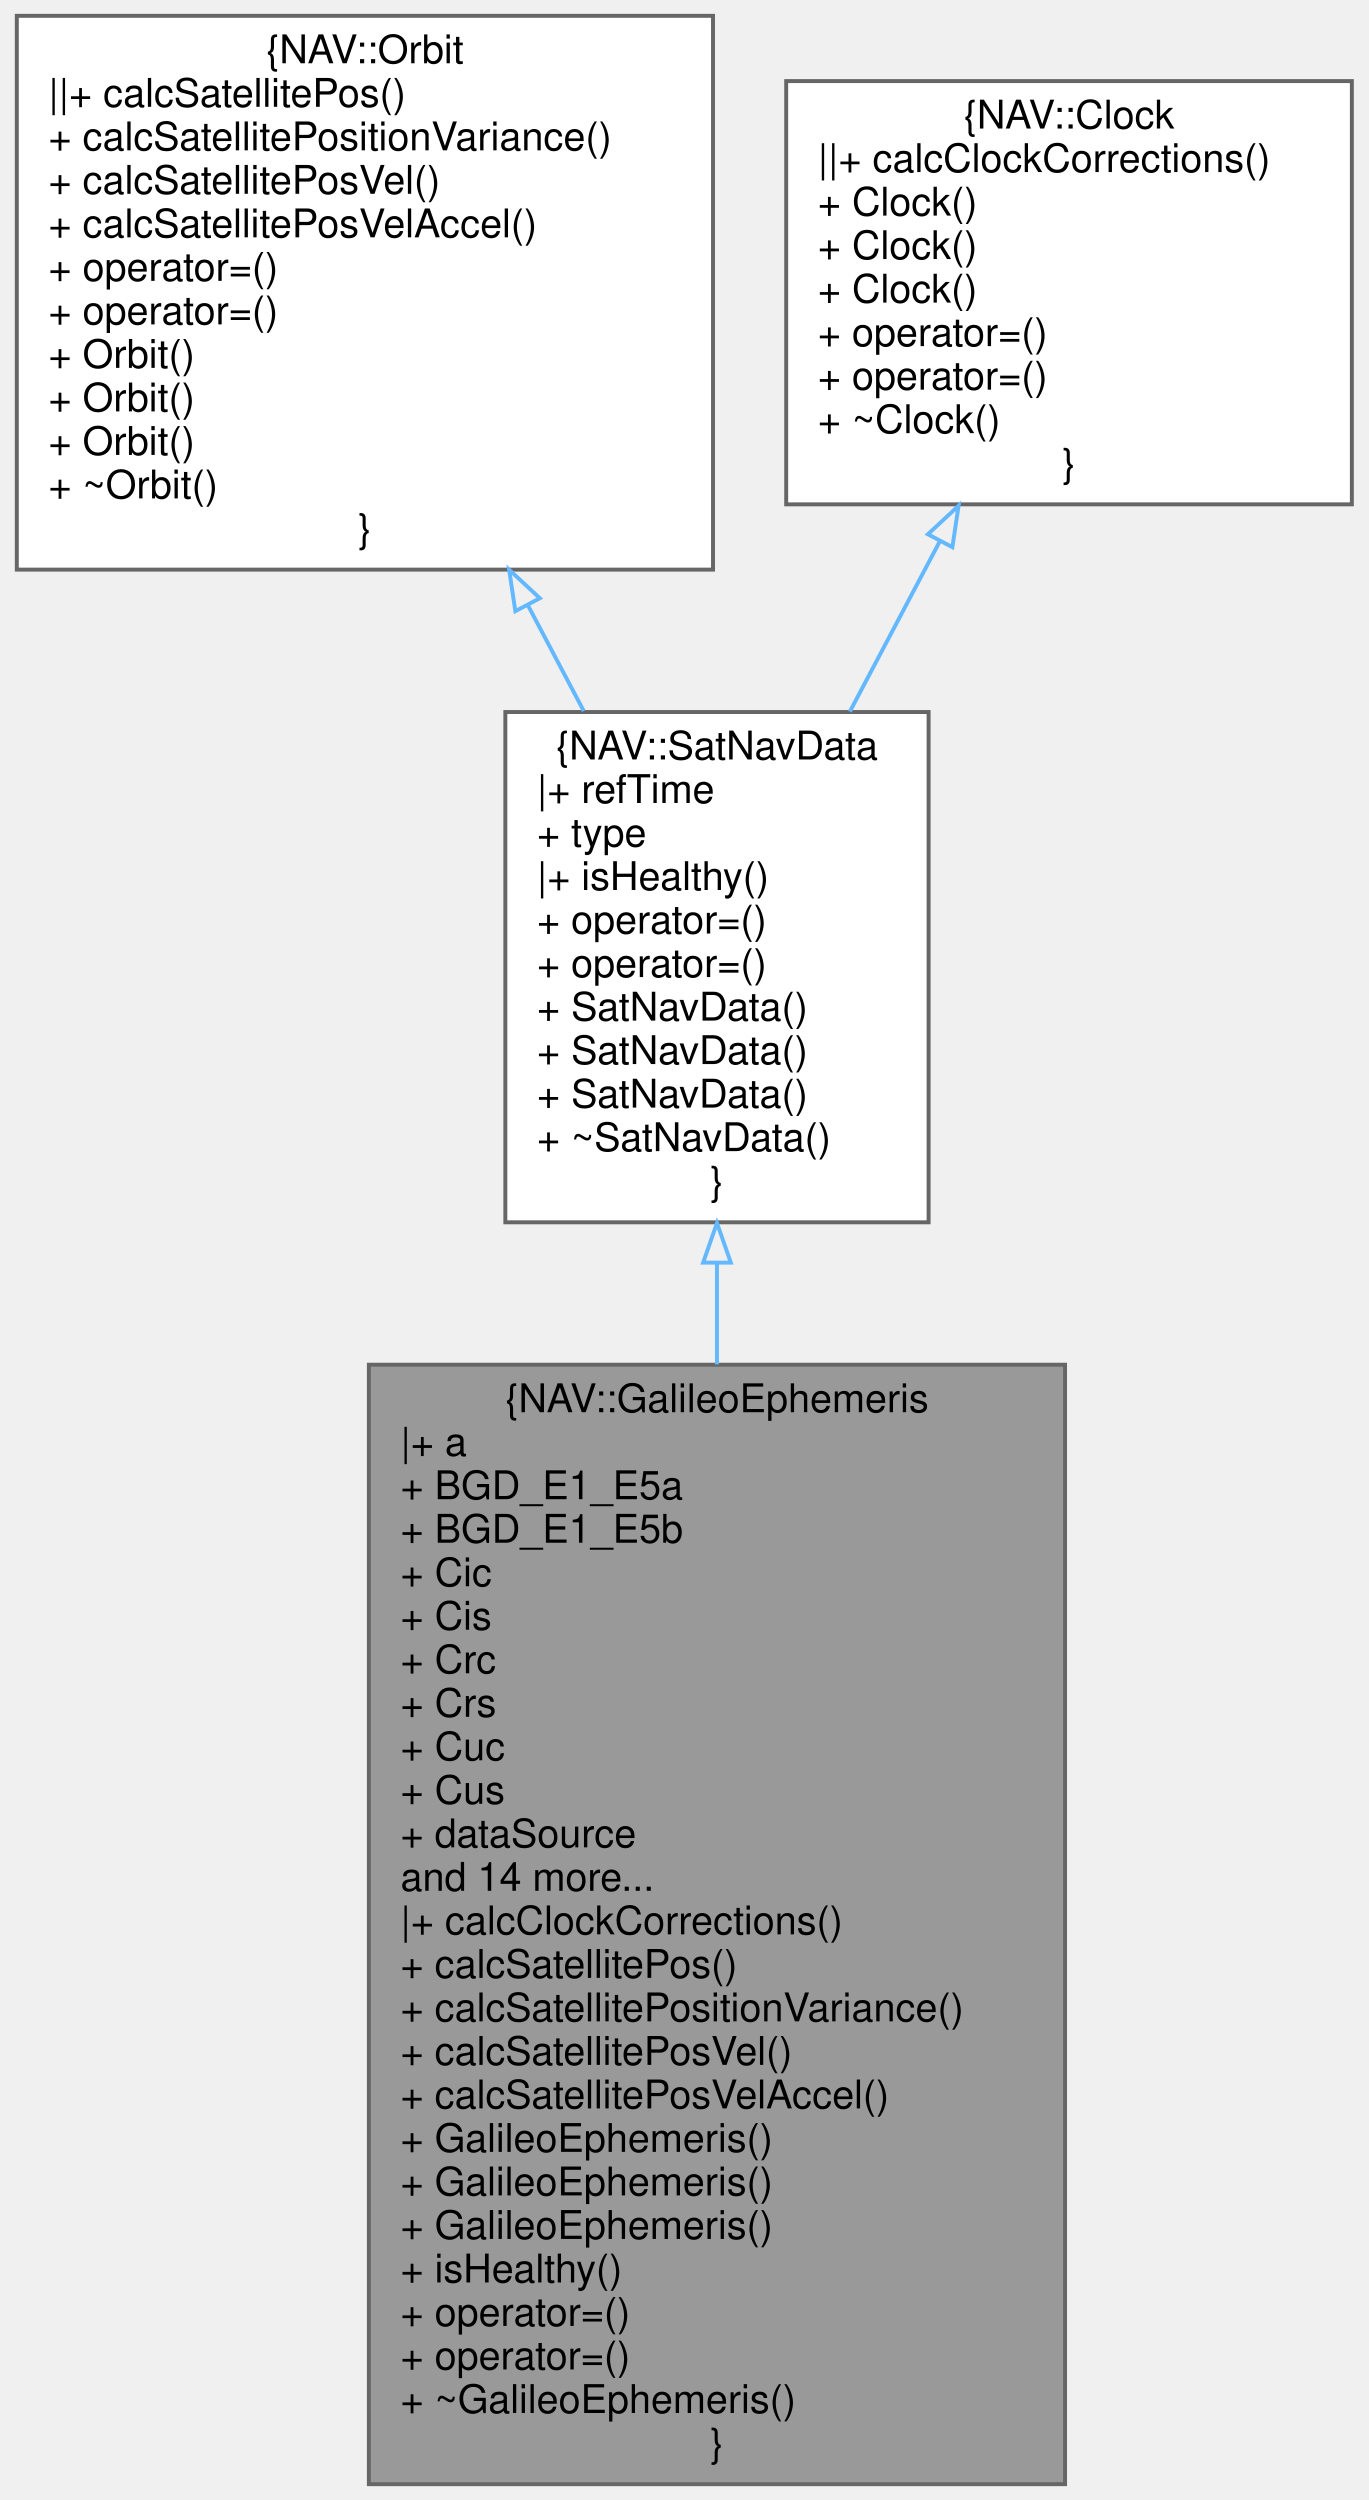
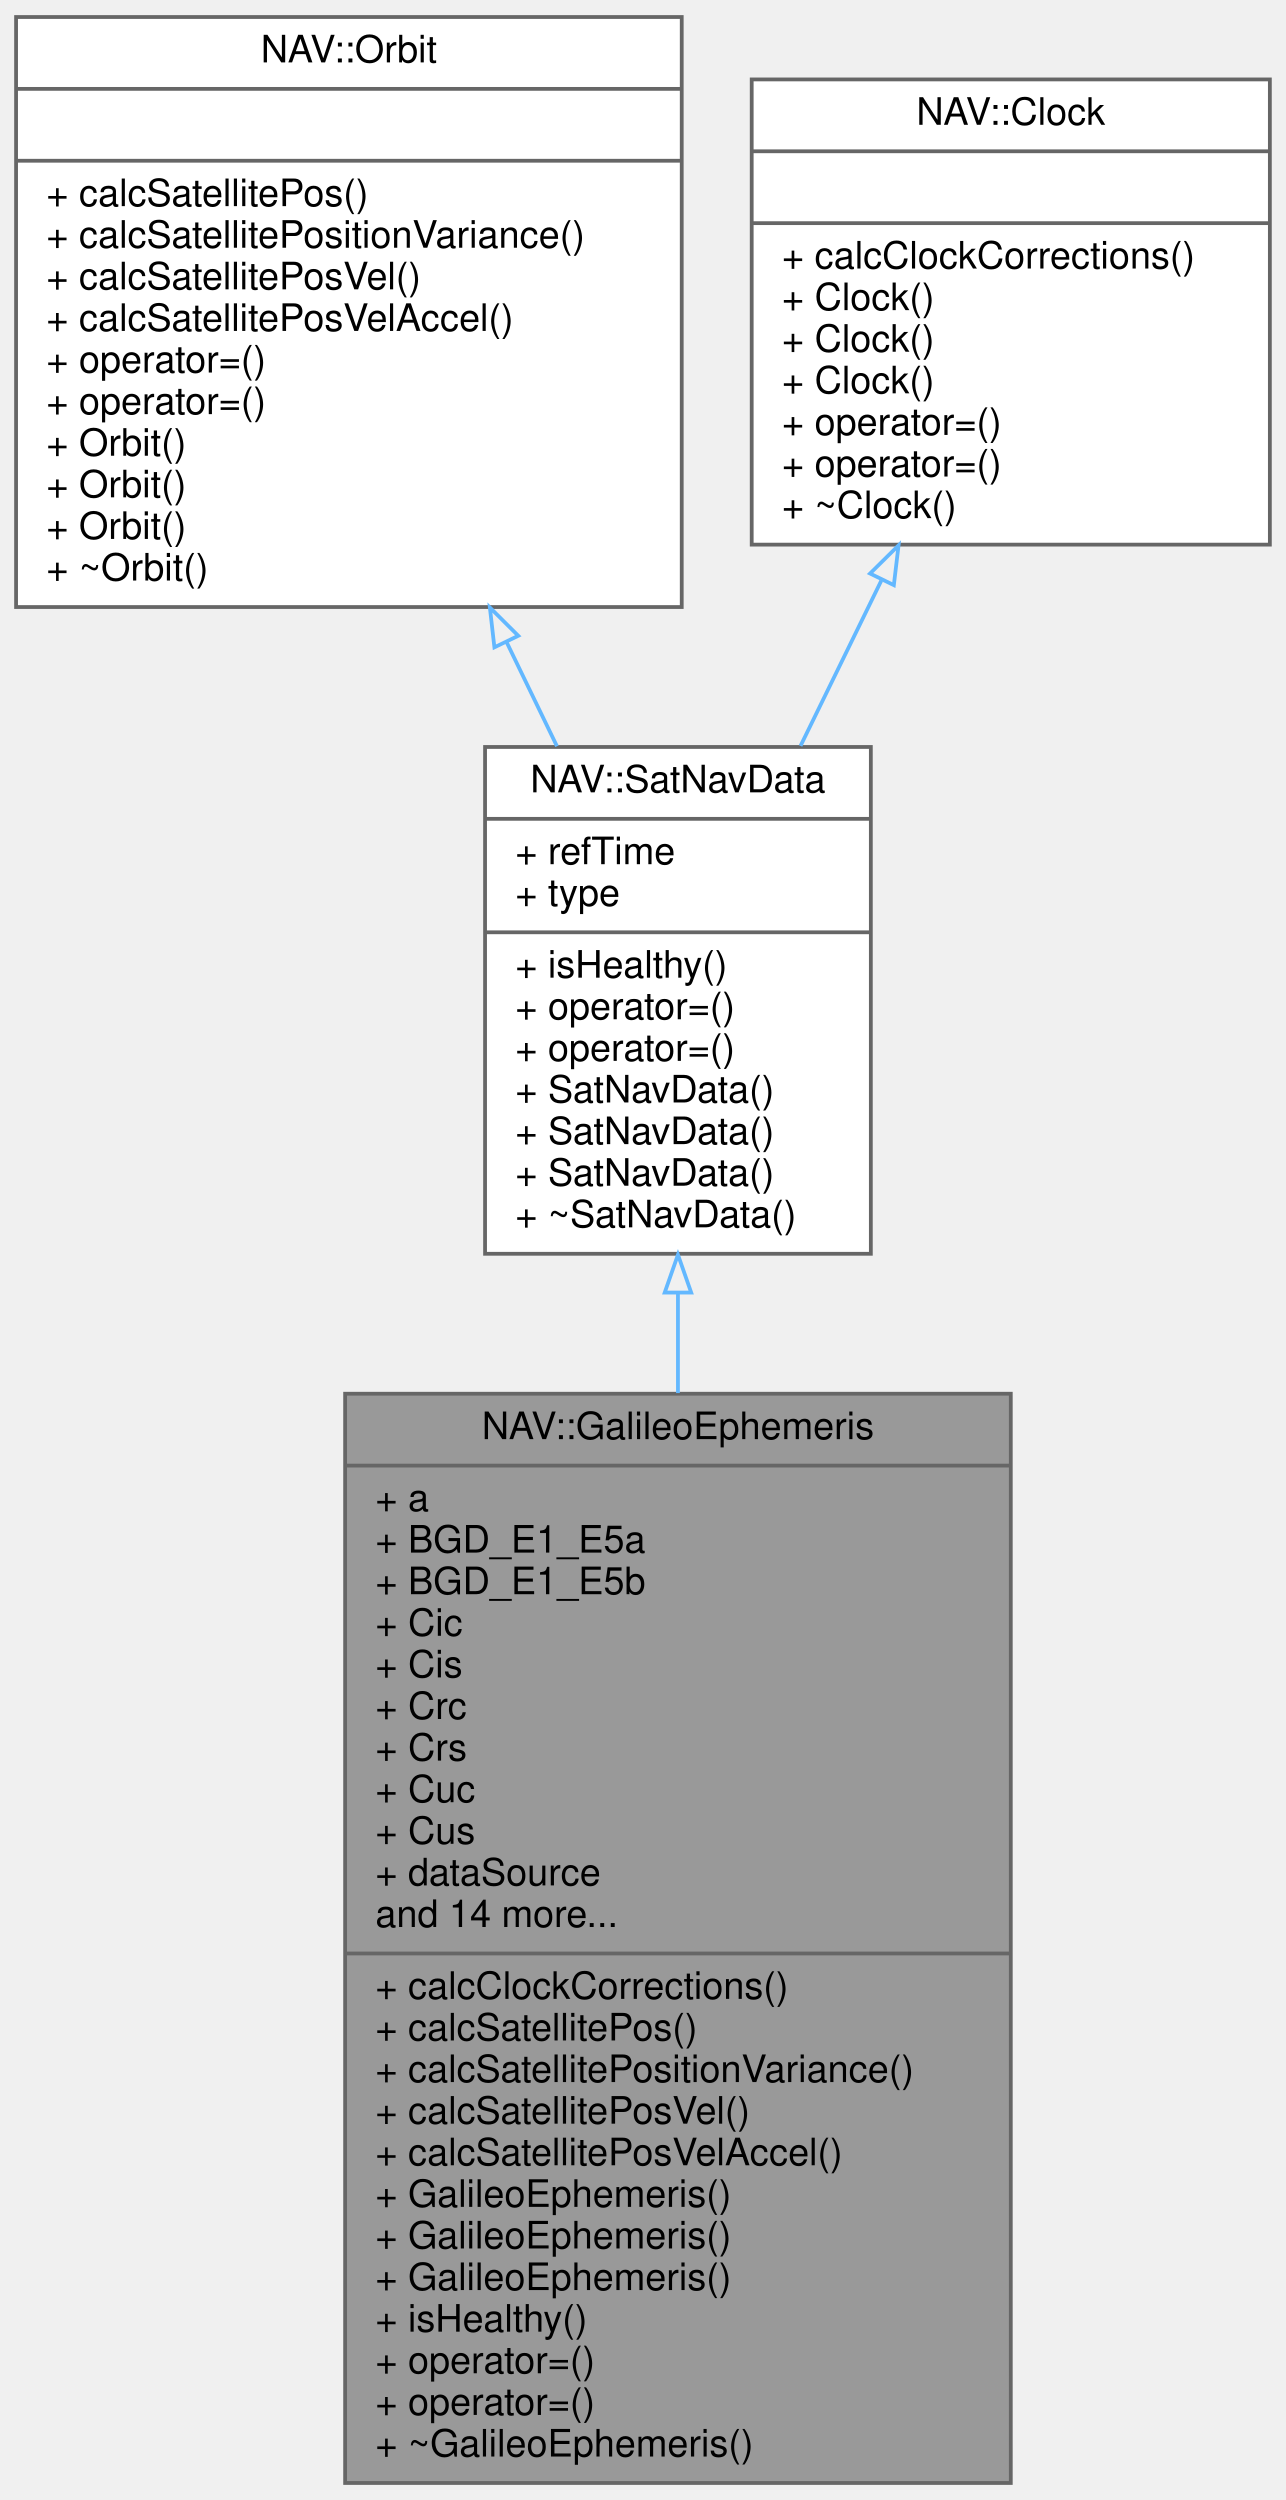
- <svg xmlns="http://www.w3.org/2000/svg" xmlns:xlink="http://www.w3.org/1999/xlink" width="346pt" height="632pt" viewBox="0.00 0.00 345.50 632.00">
-   <g id="graph0" class="graph" transform="scale(1 1) rotate(0) translate(4 628)">
+ <svg xmlns="http://www.w3.org/2000/svg" xmlns:xlink="http://www.w3.org/1999/xlink" width="340pt" height="661pt" viewBox="0.00 0.00 339.50 661.00">
+   <g id="graph0" class="graph" transform="scale(1 1) rotate(0) translate(4 657)">
    <g id="node1" class="node">
      <g id="a_node1">
        <a xlink:title="Broadcasted ephemeris message data.">
-           <polygon fill="#999999" stroke="#666666" points="265,-283 89,-283 89,0 265,0 265,-283" />
-           <text text-anchor="middle" x="177" y="-271" font-family="Helvetica,sans-Serif" font-size="10.00">{NAV::GalileoEphemeris</text>
-           <text text-anchor="start" x="97" y="-260" font-family="Helvetica,sans-Serif" font-size="10.00">|+ a</text>
-           <text text-anchor="start" x="97" y="-249" font-family="Helvetica,sans-Serif" font-size="10.00">+ BGD_E1_E5a</text>
-           <text text-anchor="start" x="97" y="-238" font-family="Helvetica,sans-Serif" font-size="10.00">+ BGD_E1_E5b</text>
-           <text text-anchor="start" x="97" y="-227" font-family="Helvetica,sans-Serif" font-size="10.00">+ Cic</text>
-           <text text-anchor="start" x="97" y="-216" font-family="Helvetica,sans-Serif" font-size="10.00">+ Cis</text>
-           <text text-anchor="start" x="97" y="-205" font-family="Helvetica,sans-Serif" font-size="10.00">+ Crc</text>
-           <text text-anchor="start" x="97" y="-194" font-family="Helvetica,sans-Serif" font-size="10.00">+ Crs</text>
-           <text text-anchor="start" x="97" y="-183" font-family="Helvetica,sans-Serif" font-size="10.00">+ Cuc</text>
-           <text text-anchor="start" x="97" y="-172" font-family="Helvetica,sans-Serif" font-size="10.00">+ Cus</text>
-           <text text-anchor="start" x="97" y="-161" font-family="Helvetica,sans-Serif" font-size="10.00">+ dataSource</text>
-           <text text-anchor="start" x="97" y="-150" font-family="Helvetica,sans-Serif" font-size="10.00">and 14 more...</text>
-           <text text-anchor="start" x="97" y="-139" font-family="Helvetica,sans-Serif" font-size="10.00">|+ calcClockCorrections()</text>
-           <text text-anchor="start" x="97" y="-128" font-family="Helvetica,sans-Serif" font-size="10.00">+ calcSatellitePos()</text>
-           <text text-anchor="start" x="97" y="-117" font-family="Helvetica,sans-Serif" font-size="10.00">+ calcSatellitePositionVariance()</text>
-           <text text-anchor="start" x="97" y="-106" font-family="Helvetica,sans-Serif" font-size="10.00">+ calcSatellitePosVel()</text>
-           <text text-anchor="start" x="97" y="-95" font-family="Helvetica,sans-Serif" font-size="10.00">+ calcSatellitePosVelAccel()</text>
-           <text text-anchor="start" x="97" y="-84" font-family="Helvetica,sans-Serif" font-size="10.00">+ GalileoEphemeris()</text>
-           <text text-anchor="start" x="97" y="-73" font-family="Helvetica,sans-Serif" font-size="10.00">+ GalileoEphemeris()</text>
-           <text text-anchor="start" x="97" y="-62" font-family="Helvetica,sans-Serif" font-size="10.00">+ GalileoEphemeris()</text>
-           <text text-anchor="start" x="97" y="-51" font-family="Helvetica,sans-Serif" font-size="10.00">+ isHealthy()</text>
-           <text text-anchor="start" x="97" y="-40" font-family="Helvetica,sans-Serif" font-size="10.00">+ operator=()</text>
-           <text text-anchor="start" x="97" y="-29" font-family="Helvetica,sans-Serif" font-size="10.00">+ operator=()</text>
-           <text text-anchor="start" x="97" y="-18" font-family="Helvetica,sans-Serif" font-size="10.00">+ ~GalileoEphemeris()</text>
-           <text text-anchor="middle" x="177" y="-7" font-family="Helvetica,sans-Serif" font-size="10.00">}</text>
+           <polygon fill="#999999" stroke="#666666" points="87,-0.5 87,-288.5 263,-288.5 263,-0.5 87,-0.5" />
+           <text text-anchor="middle" x="175" y="-276.5" font-family="Helvetica,sans-Serif" font-size="10.00">NAV::GalileoEphemeris</text>
+           <polyline fill="none" stroke="#666666" points="87,-269.5 263,-269.5 " />
+           <text text-anchor="start" x="95" y="-257.5" font-family="Helvetica,sans-Serif" font-size="10.00">+ a</text>
+           <text text-anchor="start" x="95" y="-246.5" font-family="Helvetica,sans-Serif" font-size="10.00">+ BGD_E1_E5a</text>
+           <text text-anchor="start" x="95" y="-235.5" font-family="Helvetica,sans-Serif" font-size="10.00">+ BGD_E1_E5b</text>
+           <text text-anchor="start" x="95" y="-224.5" font-family="Helvetica,sans-Serif" font-size="10.00">+ Cic</text>
+           <text text-anchor="start" x="95" y="-213.5" font-family="Helvetica,sans-Serif" font-size="10.00">+ Cis</text>
+           <text text-anchor="start" x="95" y="-202.5" font-family="Helvetica,sans-Serif" font-size="10.00">+ Crc</text>
+           <text text-anchor="start" x="95" y="-191.5" font-family="Helvetica,sans-Serif" font-size="10.00">+ Crs</text>
+           <text text-anchor="start" x="95" y="-180.5" font-family="Helvetica,sans-Serif" font-size="10.00">+ Cuc</text>
+           <text text-anchor="start" x="95" y="-169.5" font-family="Helvetica,sans-Serif" font-size="10.00">+ Cus</text>
+           <text text-anchor="start" x="95" y="-158.5" font-family="Helvetica,sans-Serif" font-size="10.00">+ dataSource</text>
+           <text text-anchor="start" x="95" y="-147.5" font-family="Helvetica,sans-Serif" font-size="10.00">and 14 more...</text>
+           <polyline fill="none" stroke="#666666" points="87,-140.5 263,-140.5 " />
+           <text text-anchor="start" x="95" y="-128.5" font-family="Helvetica,sans-Serif" font-size="10.00">+ calcClockCorrections()</text>
+           <text text-anchor="start" x="95" y="-117.5" font-family="Helvetica,sans-Serif" font-size="10.00">+ calcSatellitePos()</text>
+           <text text-anchor="start" x="95" y="-106.5" font-family="Helvetica,sans-Serif" font-size="10.00">+ calcSatellitePositionVariance()</text>
+           <text text-anchor="start" x="95" y="-95.5" font-family="Helvetica,sans-Serif" font-size="10.00">+ calcSatellitePosVel()</text>
+           <text text-anchor="start" x="95" y="-84.5" font-family="Helvetica,sans-Serif" font-size="10.00">+ calcSatellitePosVelAccel()</text>
+           <text text-anchor="start" x="95" y="-73.5" font-family="Helvetica,sans-Serif" font-size="10.00">+ GalileoEphemeris()</text>
+           <text text-anchor="start" x="95" y="-62.5" font-family="Helvetica,sans-Serif" font-size="10.00">+ GalileoEphemeris()</text>
+           <text text-anchor="start" x="95" y="-51.5" font-family="Helvetica,sans-Serif" font-size="10.00">+ GalileoEphemeris()</text>
+           <text text-anchor="start" x="95" y="-40.5" font-family="Helvetica,sans-Serif" font-size="10.00">+ isHealthy()</text>
+           <text text-anchor="start" x="95" y="-29.5" font-family="Helvetica,sans-Serif" font-size="10.00">+ operator=()</text>
+           <text text-anchor="start" x="95" y="-18.5" font-family="Helvetica,sans-Serif" font-size="10.00">+ operator=()</text>
+           <text text-anchor="start" x="95" y="-7.5" font-family="Helvetica,sans-Serif" font-size="10.00">+ ~GalileoEphemeris()</text>
        </a>
      </g>
    </g>
    <g id="node2" class="node">
      <g id="a_node2">
        <a xlink:href="classNAV_1_1SatNavData.html" target="_top" xlink:title="Satellite Navigation data (to calculate SatNavData and clock)">
-           <polygon fill="white" stroke="#666666" points="230.5,-448 123.5,-448 123.5,-319 230.5,-319 230.5,-448" />
-           <text text-anchor="middle" x="177" y="-436" font-family="Helvetica,sans-Serif" font-size="10.00">{NAV::SatNavData</text>
-           <text text-anchor="start" x="131.5" y="-425" font-family="Helvetica,sans-Serif" font-size="10.00">|+ refTime</text>
-           <text text-anchor="start" x="131.5" y="-414" font-family="Helvetica,sans-Serif" font-size="10.00">+ type</text>
-           <text text-anchor="start" x="131.5" y="-403" font-family="Helvetica,sans-Serif" font-size="10.00">|+ isHealthy()</text>
-           <text text-anchor="start" x="131.5" y="-392" font-family="Helvetica,sans-Serif" font-size="10.00">+ operator=()</text>
-           <text text-anchor="start" x="131.5" y="-381" font-family="Helvetica,sans-Serif" font-size="10.00">+ operator=()</text>
-           <text text-anchor="start" x="131.5" y="-370" font-family="Helvetica,sans-Serif" font-size="10.00">+ SatNavData()</text>
-           <text text-anchor="start" x="131.5" y="-359" font-family="Helvetica,sans-Serif" font-size="10.00">+ SatNavData()</text>
-           <text text-anchor="start" x="131.5" y="-348" font-family="Helvetica,sans-Serif" font-size="10.00">+ SatNavData()</text>
-           <text text-anchor="start" x="131.5" y="-337" font-family="Helvetica,sans-Serif" font-size="10.00">+ ~SatNavData()</text>
-           <text text-anchor="middle" x="177" y="-326" font-family="Helvetica,sans-Serif" font-size="10.00">}</text>
+           <polygon fill="white" stroke="#666666" points="124,-325.5 124,-459.5 226,-459.5 226,-325.5 124,-325.5" />
+           <text text-anchor="middle" x="175" y="-447.5" font-family="Helvetica,sans-Serif" font-size="10.00">NAV::SatNavData</text>
+           <polyline fill="none" stroke="#666666" points="124,-440.5 226,-440.5 " />
+           <text text-anchor="start" x="132" y="-428.5" font-family="Helvetica,sans-Serif" font-size="10.00">+ refTime</text>
+           <text text-anchor="start" x="132" y="-417.5" font-family="Helvetica,sans-Serif" font-size="10.00">+ type</text>
+           <polyline fill="none" stroke="#666666" points="124,-410.5 226,-410.5 " />
+           <text text-anchor="start" x="132" y="-398.5" font-family="Helvetica,sans-Serif" font-size="10.00">+ isHealthy()</text>
+           <text text-anchor="start" x="132" y="-387.5" font-family="Helvetica,sans-Serif" font-size="10.00">+ operator=()</text>
+           <text text-anchor="start" x="132" y="-376.5" font-family="Helvetica,sans-Serif" font-size="10.00">+ operator=()</text>
+           <text text-anchor="start" x="132" y="-365.5" font-family="Helvetica,sans-Serif" font-size="10.00">+ SatNavData()</text>
+           <text text-anchor="start" x="132" y="-354.5" font-family="Helvetica,sans-Serif" font-size="10.00">+ SatNavData()</text>
+           <text text-anchor="start" x="132" y="-343.5" font-family="Helvetica,sans-Serif" font-size="10.00">+ SatNavData()</text>
+           <text text-anchor="start" x="132" y="-332.5" font-family="Helvetica,sans-Serif" font-size="10.00">+ ~SatNavData()</text>
        </a>
      </g>
    </g>
    <g id="edge1" class="edge">
-       <path fill="none" stroke="#63b8ff" d="M177,-308.59C177,-300.35 177,-291.78 177,-283.06" />
-       <polygon fill="none" stroke="#63b8ff" points="173.5,-308.81 177,-318.81 180.5,-308.81 173.5,-308.81" />
+       <path fill="none" stroke="#63b8ff" d="M175,-315.06C175,-306.55 175,-297.68 175,-288.68" />
+       <polygon fill="none" stroke="#63b8ff" points="171.5,-315.25 175,-325.25 178.5,-315.25 171.5,-315.25" />
    </g>
    <g id="node3" class="node">
      <g id="a_node3">
        <a xlink:href="classNAV_1_1Orbit.html" target="_top" xlink:title="Abstract satellite orbit information.">
-           <polygon fill="white" stroke="#666666" points="176,-624 0,-624 0,-484 176,-484 176,-624" />
-           <text text-anchor="middle" x="88" y="-612" font-family="Helvetica,sans-Serif" font-size="10.00">{NAV::Orbit</text>
-           <text text-anchor="start" x="8" y="-601" font-family="Helvetica,sans-Serif" font-size="10.00">||+ calcSatellitePos()</text>
-           <text text-anchor="start" x="8" y="-590" font-family="Helvetica,sans-Serif" font-size="10.00">+ calcSatellitePositionVariance()</text>
-           <text text-anchor="start" x="8" y="-579" font-family="Helvetica,sans-Serif" font-size="10.00">+ calcSatellitePosVel()</text>
-           <text text-anchor="start" x="8" y="-568" font-family="Helvetica,sans-Serif" font-size="10.00">+ calcSatellitePosVelAccel()</text>
-           <text text-anchor="start" x="8" y="-557" font-family="Helvetica,sans-Serif" font-size="10.00">+ operator=()</text>
-           <text text-anchor="start" x="8" y="-546" font-family="Helvetica,sans-Serif" font-size="10.00">+ operator=()</text>
-           <text text-anchor="start" x="8" y="-535" font-family="Helvetica,sans-Serif" font-size="10.00">+ Orbit()</text>
-           <text text-anchor="start" x="8" y="-524" font-family="Helvetica,sans-Serif" font-size="10.00">+ Orbit()</text>
-           <text text-anchor="start" x="8" y="-513" font-family="Helvetica,sans-Serif" font-size="10.00">+ Orbit()</text>
-           <text text-anchor="start" x="8" y="-502" font-family="Helvetica,sans-Serif" font-size="10.00">+ ~Orbit()</text>
-           <text text-anchor="middle" x="88" y="-491" font-family="Helvetica,sans-Serif" font-size="10.00">}</text>
+           <polygon fill="white" stroke="#666666" points="0,-496.5 0,-652.5 176,-652.5 176,-496.5 0,-496.5" />
+           <text text-anchor="middle" x="88" y="-640.5" font-family="Helvetica,sans-Serif" font-size="10.00">NAV::Orbit</text>
+           <polyline fill="none" stroke="#666666" points="0,-633.5 176,-633.5 " />
+           <text text-anchor="middle" x="88" y="-621.5" font-family="Helvetica,sans-Serif" font-size="10.00"> </text>
+           <polyline fill="none" stroke="#666666" points="0,-614.5 176,-614.5 " />
+           <text text-anchor="start" x="8" y="-602.5" font-family="Helvetica,sans-Serif" font-size="10.00">+ calcSatellitePos()</text>
+           <text text-anchor="start" x="8" y="-591.5" font-family="Helvetica,sans-Serif" font-size="10.00">+ calcSatellitePositionVariance()</text>
+           <text text-anchor="start" x="8" y="-580.5" font-family="Helvetica,sans-Serif" font-size="10.00">+ calcSatellitePosVel()</text>
+           <text text-anchor="start" x="8" y="-569.5" font-family="Helvetica,sans-Serif" font-size="10.00">+ calcSatellitePosVelAccel()</text>
+           <text text-anchor="start" x="8" y="-558.5" font-family="Helvetica,sans-Serif" font-size="10.00">+ operator=()</text>
+           <text text-anchor="start" x="8" y="-547.5" font-family="Helvetica,sans-Serif" font-size="10.00">+ operator=()</text>
+           <text text-anchor="start" x="8" y="-536.5" font-family="Helvetica,sans-Serif" font-size="10.00">+ Orbit()</text>
+           <text text-anchor="start" x="8" y="-525.5" font-family="Helvetica,sans-Serif" font-size="10.00">+ Orbit()</text>
+           <text text-anchor="start" x="8" y="-514.5" font-family="Helvetica,sans-Serif" font-size="10.00">+ Orbit()</text>
+           <text text-anchor="start" x="8" y="-503.5" font-family="Helvetica,sans-Serif" font-size="10.00">+ ~Orbit()</text>
        </a>
      </g>
    </g>
    <g id="edge2" class="edge">
-       <path fill="none" stroke="#63b8ff" d="M129.17,-475.05C133.91,-466.08 138.7,-457.02 143.32,-448.26" />
-       <polygon fill="none" stroke="#63b8ff" points="126.03,-473.5 124.46,-483.98 132.22,-476.77 126.03,-473.5" />
+       <path fill="none" stroke="#63b8ff" d="M129.72,-487.17C134.19,-477.94 138.68,-468.65 143.01,-459.69" />
+       <polygon fill="none" stroke="#63b8ff" points="126.47,-485.85 125.27,-496.38 132.78,-488.9 126.47,-485.85" />
    </g>
    <g id="node4" class="node">
      <g id="a_node4">
        <a xlink:href="classNAV_1_1Clock.html" target="_top" xlink:title="Abstract satellite clock information.">
-           <polygon fill="white" stroke="#666666" points="337.5,-607.5 194.5,-607.5 194.5,-500.5 337.5,-500.5 337.5,-607.5" />
-           <text text-anchor="middle" x="266" y="-595.5" font-family="Helvetica,sans-Serif" font-size="10.00">{NAV::Clock</text>
-           <text text-anchor="start" x="202.5" y="-584.5" font-family="Helvetica,sans-Serif" font-size="10.00">||+ calcClockCorrections()</text>
-           <text text-anchor="start" x="202.5" y="-573.5" font-family="Helvetica,sans-Serif" font-size="10.00">+ Clock()</text>
-           <text text-anchor="start" x="202.5" y="-562.5" font-family="Helvetica,sans-Serif" font-size="10.00">+ Clock()</text>
-           <text text-anchor="start" x="202.5" y="-551.5" font-family="Helvetica,sans-Serif" font-size="10.00">+ Clock()</text>
-           <text text-anchor="start" x="202.5" y="-540.5" font-family="Helvetica,sans-Serif" font-size="10.00">+ operator=()</text>
-           <text text-anchor="start" x="202.5" y="-529.5" font-family="Helvetica,sans-Serif" font-size="10.00">+ operator=()</text>
-           <text text-anchor="start" x="202.5" y="-518.5" font-family="Helvetica,sans-Serif" font-size="10.00">+ ~Clock()</text>
-           <text text-anchor="middle" x="266" y="-507.5" font-family="Helvetica,sans-Serif" font-size="10.00">}</text>
+           <polygon fill="white" stroke="#666666" points="194.5,-513 194.5,-636 331.5,-636 331.5,-513 194.5,-513" />
+           <text text-anchor="middle" x="263" y="-624" font-family="Helvetica,sans-Serif" font-size="10.00">NAV::Clock</text>
+           <polyline fill="none" stroke="#666666" points="194.5,-617 331.5,-617 " />
+           <text text-anchor="middle" x="263" y="-605" font-family="Helvetica,sans-Serif" font-size="10.00"> </text>
+           <polyline fill="none" stroke="#666666" points="194.5,-598 331.5,-598 " />
+           <text text-anchor="start" x="202.5" y="-586" font-family="Helvetica,sans-Serif" font-size="10.00">+ calcClockCorrections()</text>
+           <text text-anchor="start" x="202.5" y="-575" font-family="Helvetica,sans-Serif" font-size="10.00">+ Clock()</text>
+           <text text-anchor="start" x="202.5" y="-564" font-family="Helvetica,sans-Serif" font-size="10.00">+ Clock()</text>
+           <text text-anchor="start" x="202.5" y="-553" font-family="Helvetica,sans-Serif" font-size="10.00">+ Clock()</text>
+           <text text-anchor="start" x="202.5" y="-542" font-family="Helvetica,sans-Serif" font-size="10.00">+ operator=()</text>
+           <text text-anchor="start" x="202.5" y="-531" font-family="Helvetica,sans-Serif" font-size="10.00">+ operator=()</text>
+           <text text-anchor="start" x="202.5" y="-520" font-family="Helvetica,sans-Serif" font-size="10.00">+ ~Clock()</text>
        </a>
      </g>
    </g>
    <g id="edge3" class="edge">
-       <path fill="none" stroke="#63b8ff" d="M233.3,-491.09C225.9,-477.08 218.03,-462.18 210.59,-448.1" />
-       <polygon fill="none" stroke="#63b8ff" points="230.32,-492.94 238.08,-500.15 236.51,-489.67 230.32,-492.94" />
+       <path fill="none" stroke="#63b8ff" d="M228.77,-503.49C221.75,-489.12 214.37,-474.03 207.41,-459.79" />
+       <polygon fill="none" stroke="#63b8ff" points="225.79,-505.36 233.33,-512.81 232.08,-502.29 225.79,-505.36" />
    </g>
  </g>
</svg>
